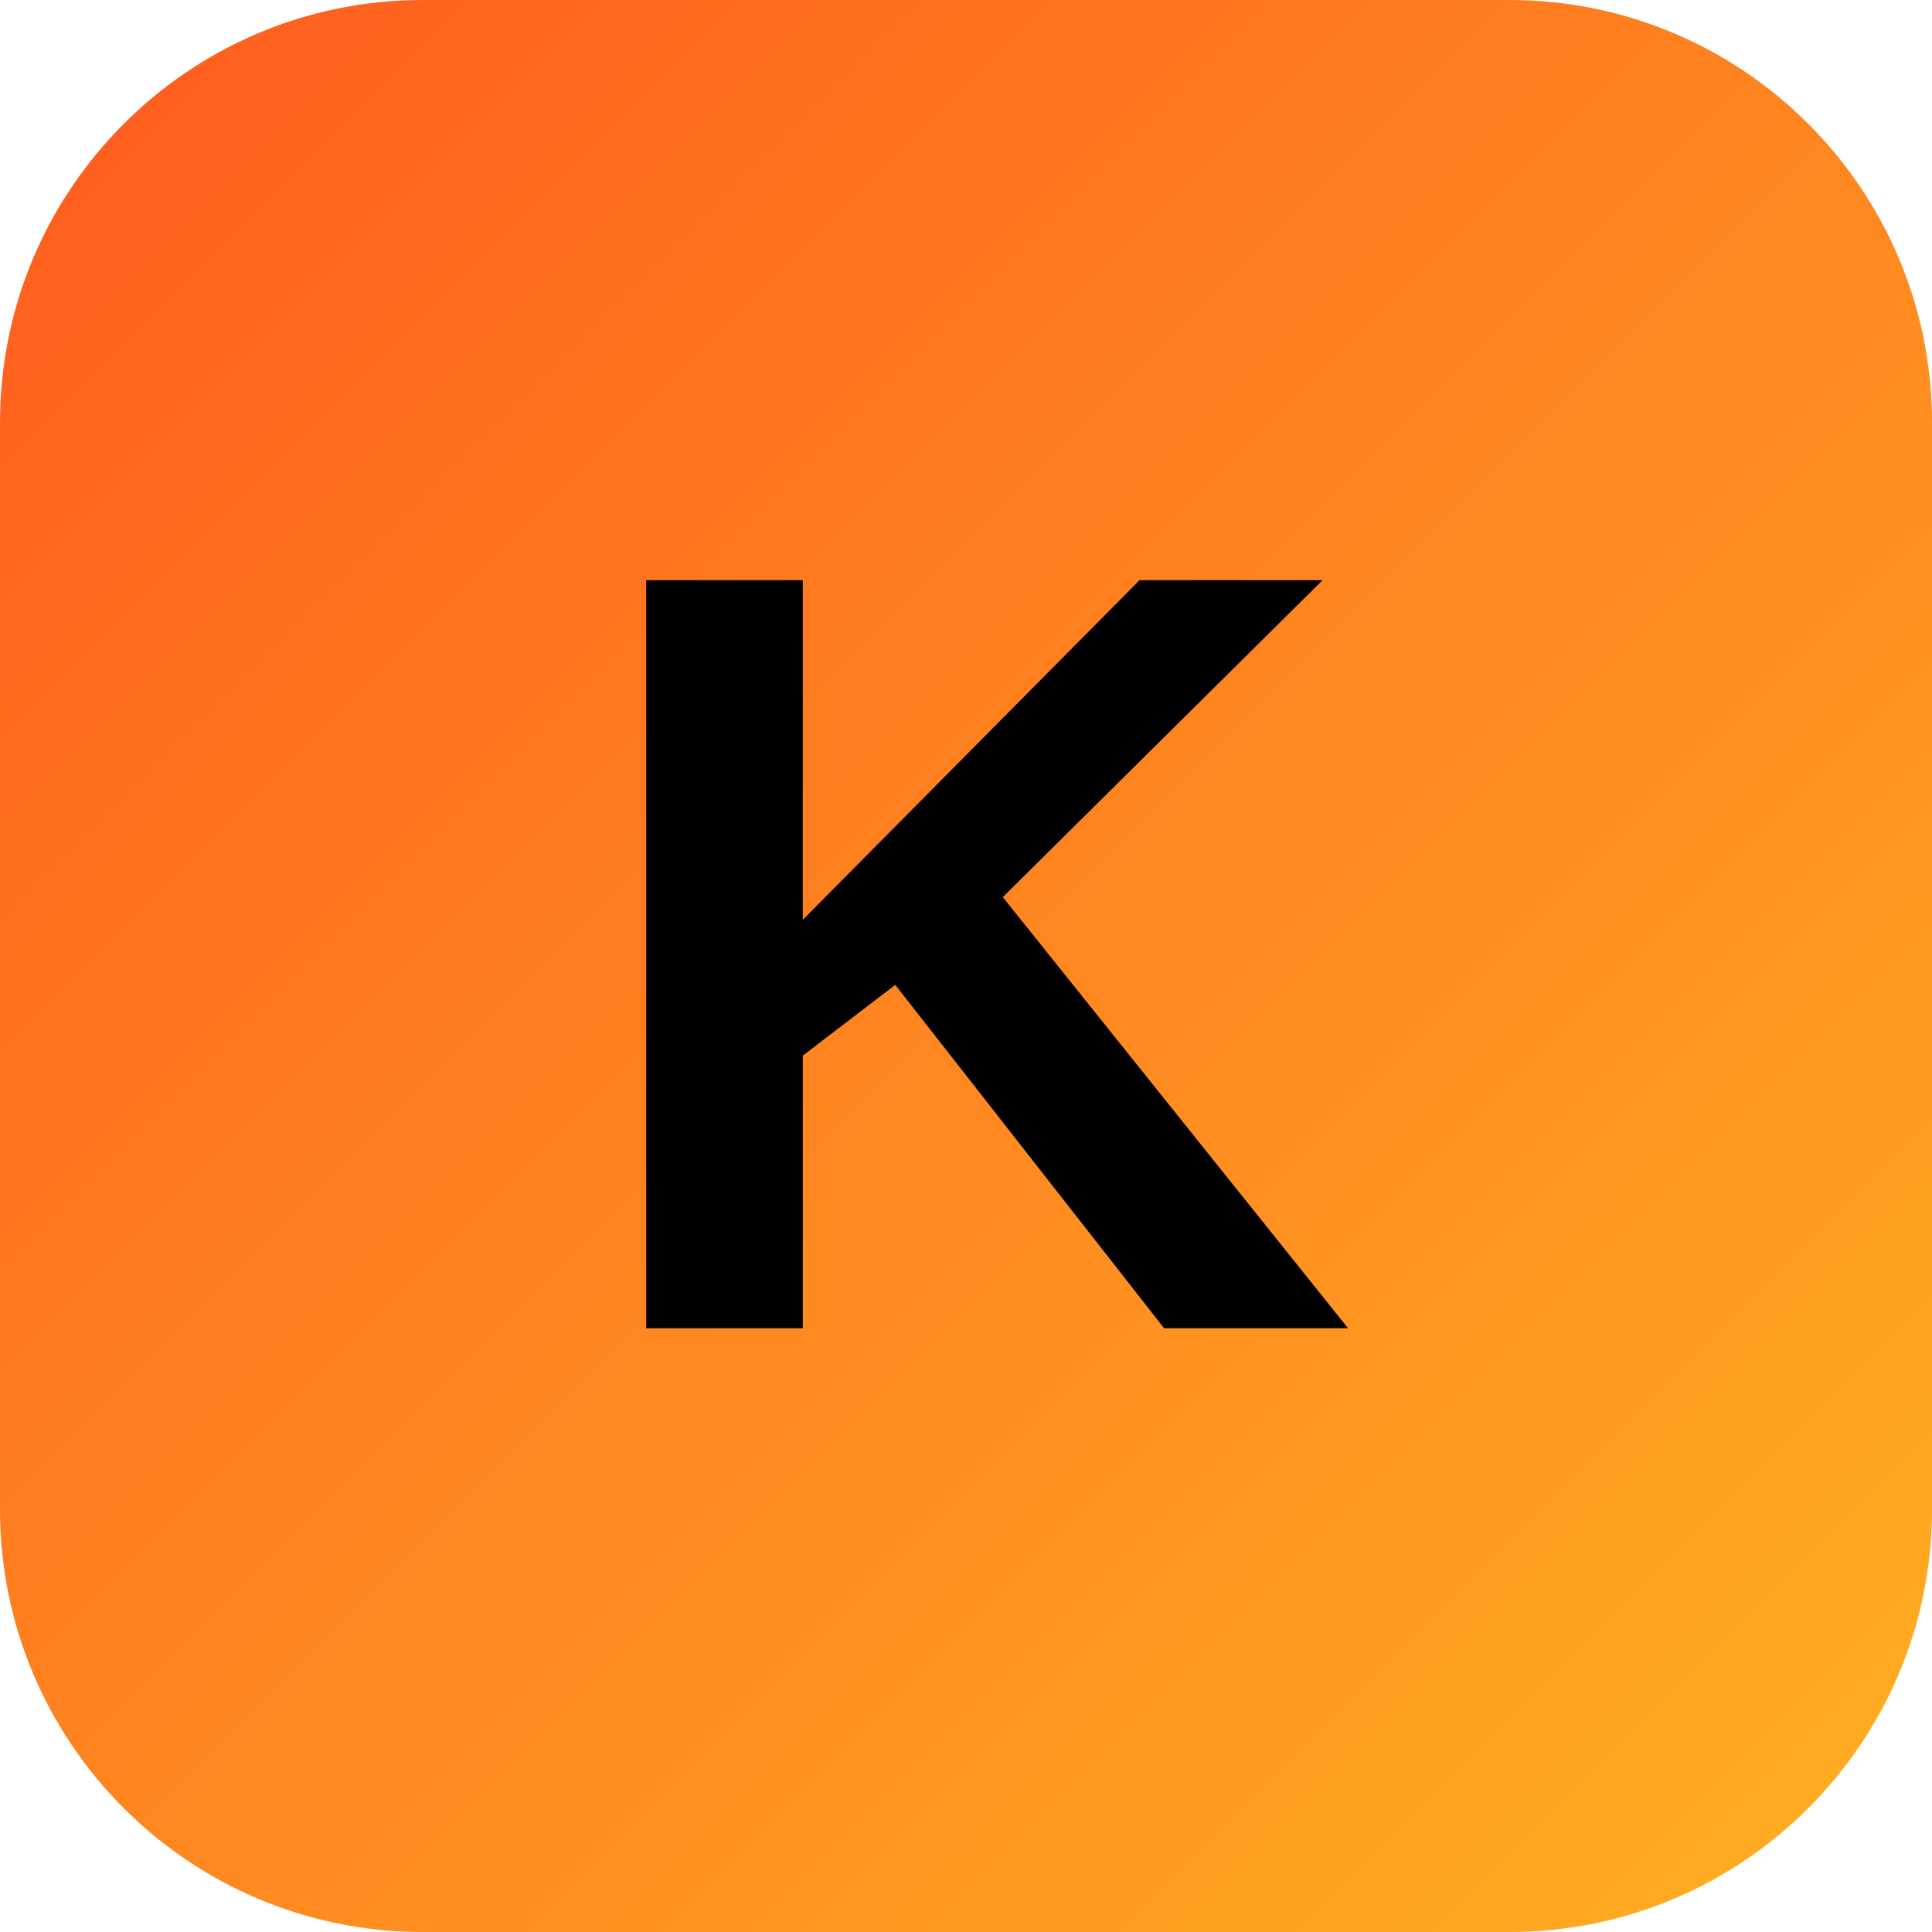
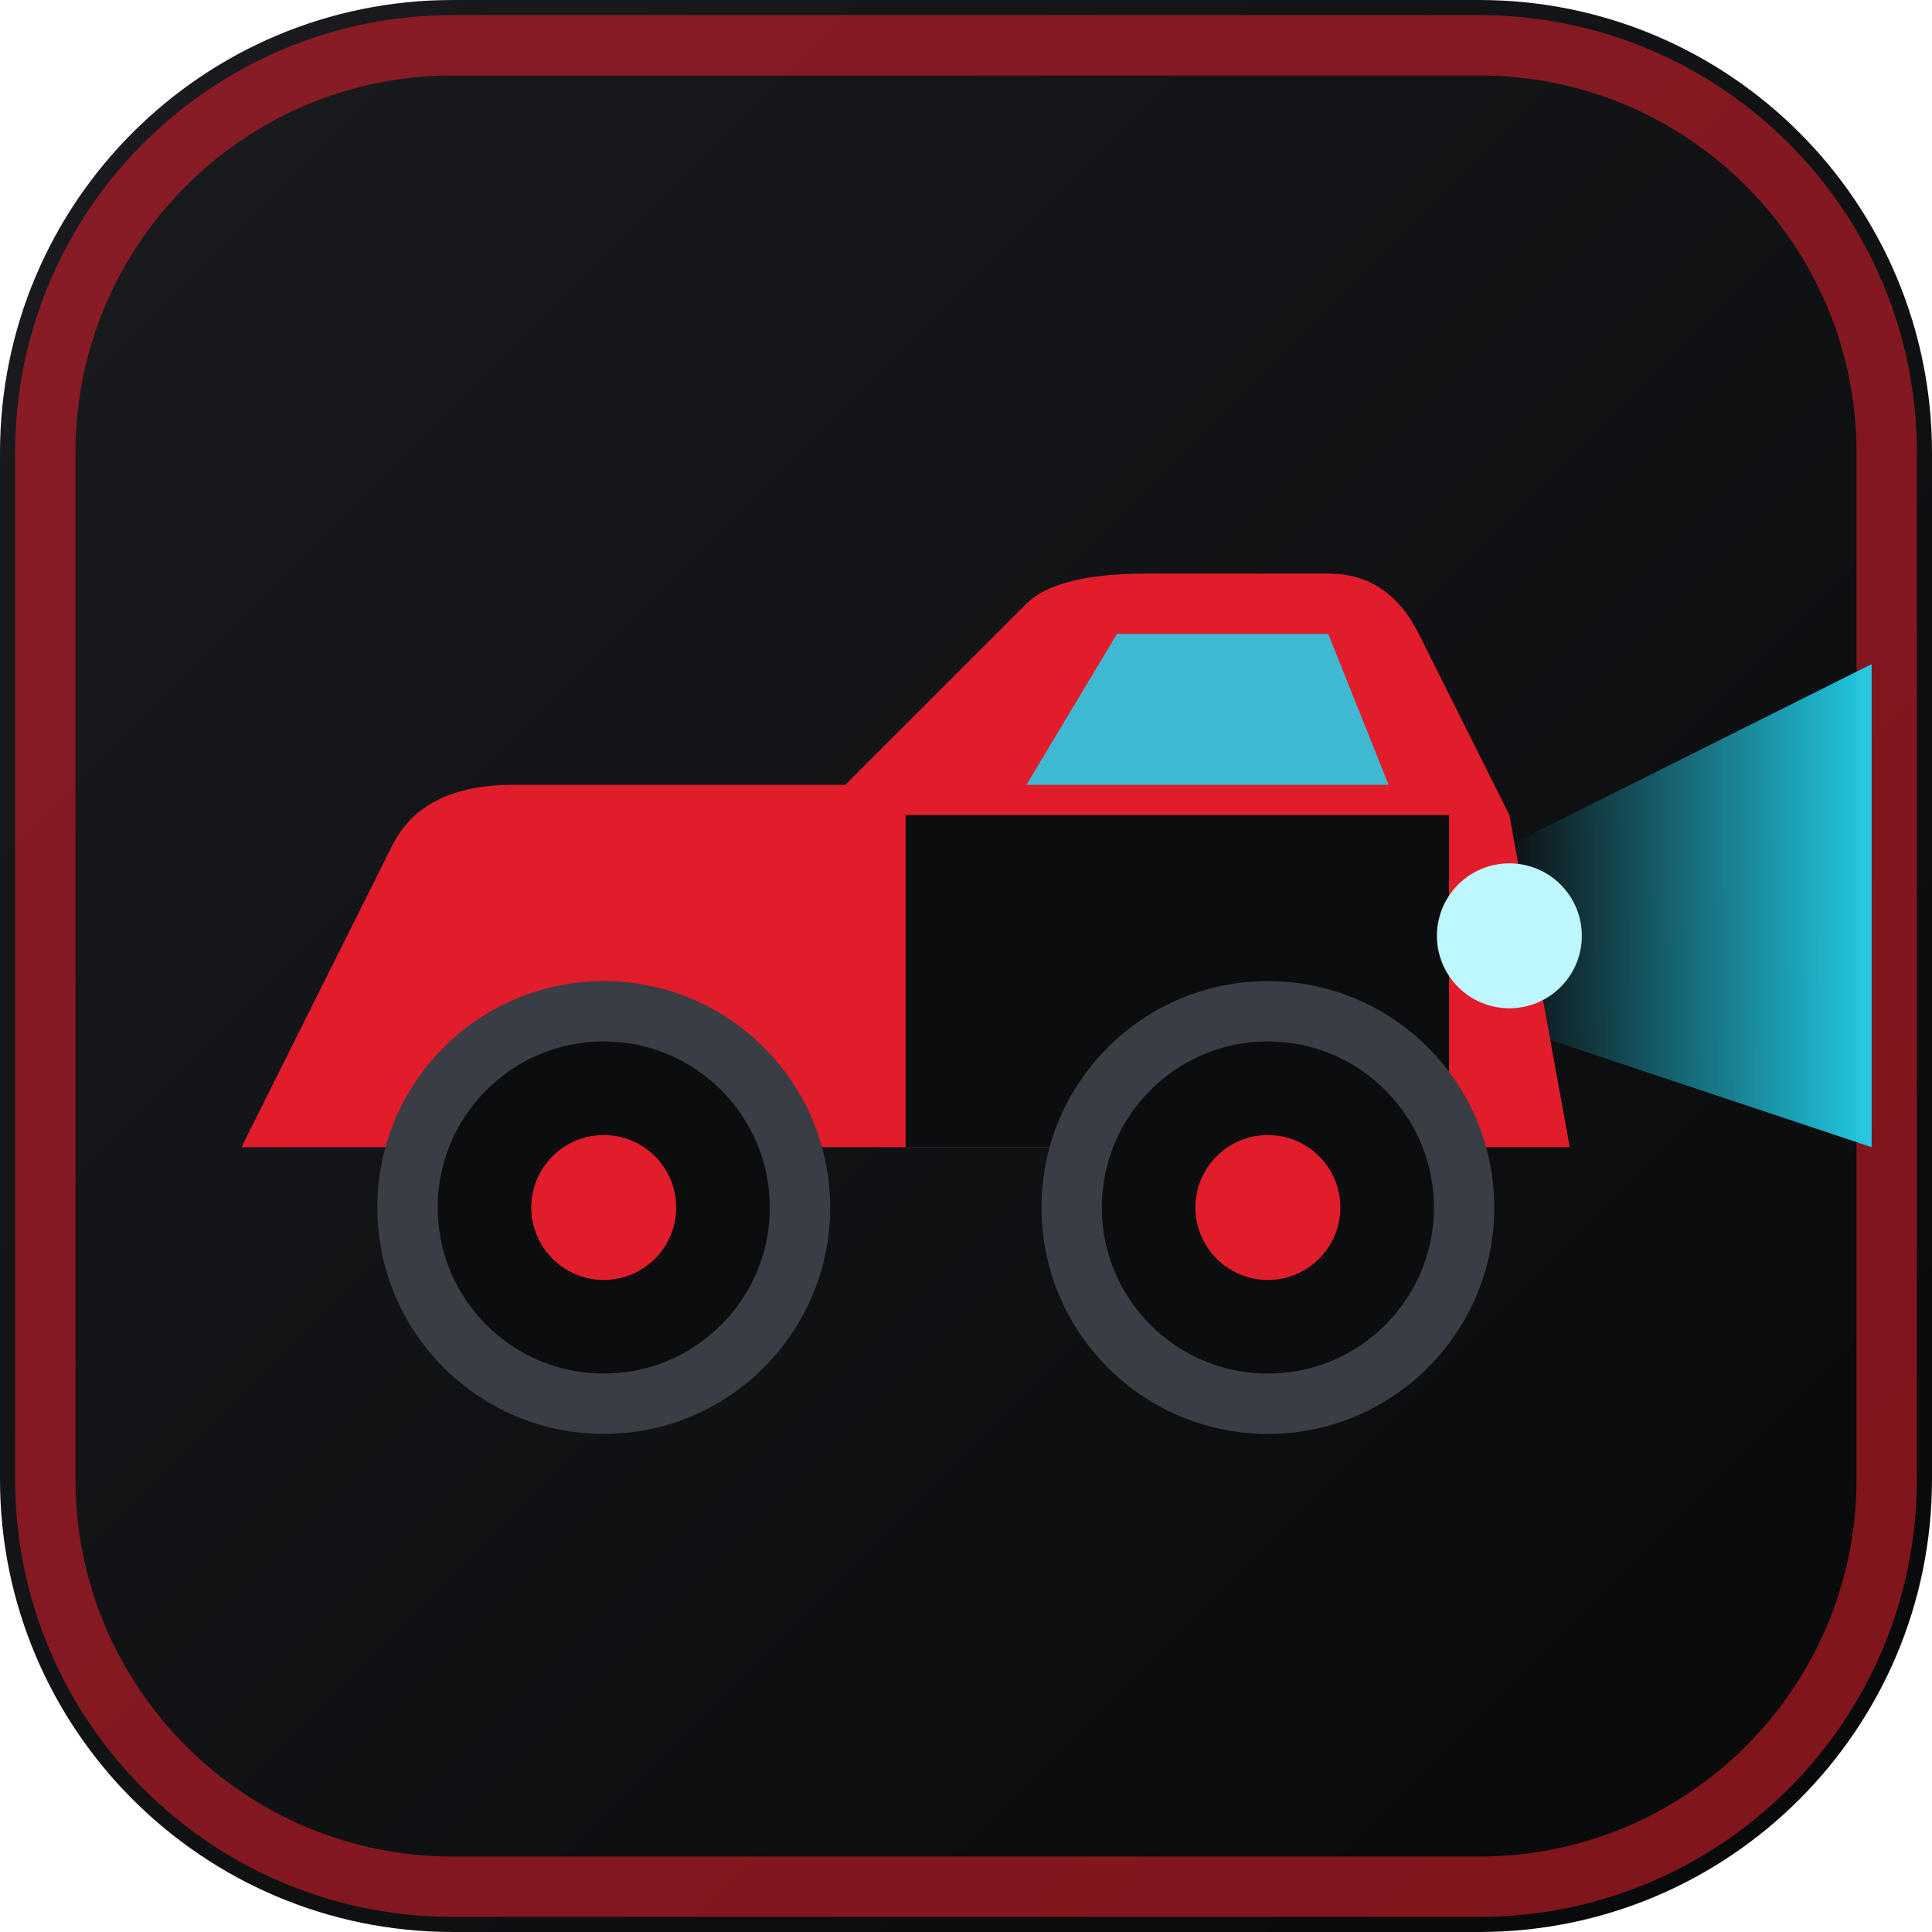
- <svg xmlns="http://www.w3.org/2000/svg" viewBox="0 0 32 32">
+ <svg xmlns="http://www.w3.org/2000/svg" viewBox="0 0 64 64" width="64" height="64">
  <defs>
-     <linearGradient id="g" x1="0" y1="0" x2="1" y2="1">
-       <stop offset="0" stop-color="#ff5a1f" />
-       <stop offset="1" stop-color="#ffb020" />
+     <linearGradient id="bg" x1="0" y1="0" x2="1" y2="1">
+       <stop offset="0" stop-color="#1a1c20" />
+       <stop offset="1" stop-color="#070809" />
+     </linearGradient>
+     <linearGradient id="beam" x1="1" y1="0" x2="0" y2="0">
+       <stop offset="0" stop-color="#22d3ee" stop-opacity="0.95" />
+       <stop offset="1" stop-color="#22d3ee" stop-opacity="0" />
    </linearGradient>
  </defs>
-   <rect width="32" height="32" rx="7" fill="url(#g)" />
-   <text x="16" y="22" font-family="Arial, sans-serif" font-size="18" font-weight="900" fill="#000" text-anchor="middle">K</text>
+   <rect width="64" height="64" rx="15" fill="url(#bg)" />
+   <rect x="1.5" y="1.5" width="61" height="61" rx="13.5" fill="none" stroke="#e11d2b" stroke-opacity="0.55" stroke-width="2" />
+   <path d="M50 28 L62 22 L62 38 L50 34 Z" fill="url(#beam)" />
+   <path d="M8 38 L13 28 Q14 26 17 26 L28 26 L34 20 Q35 19 38 19 L44 19 Q46 19 47 21 L50 27 L52 38 Z" fill="#e11d2b" />
+   <rect x="30" y="27" width="18" height="11" fill="#0c0d0f" />
+   <path d="M34 26 L37 21 L44 21 L46 26 Z" fill="#22d3ee" fill-opacity="0.85" />
+   <circle cx="50" cy="31" r="2.4" fill="#bff7ff" />
+   <circle cx="20" cy="40" r="6.5" fill="#0c0d0f" stroke="#3a3d44" stroke-width="2" />
+   <circle cx="20" cy="40" r="2.4" fill="#e11d2b" />
+   <circle cx="42" cy="40" r="6.5" fill="#0c0d0f" stroke="#3a3d44" stroke-width="2" />
+   <circle cx="42" cy="40" r="2.4" fill="#e11d2b" />
</svg>
